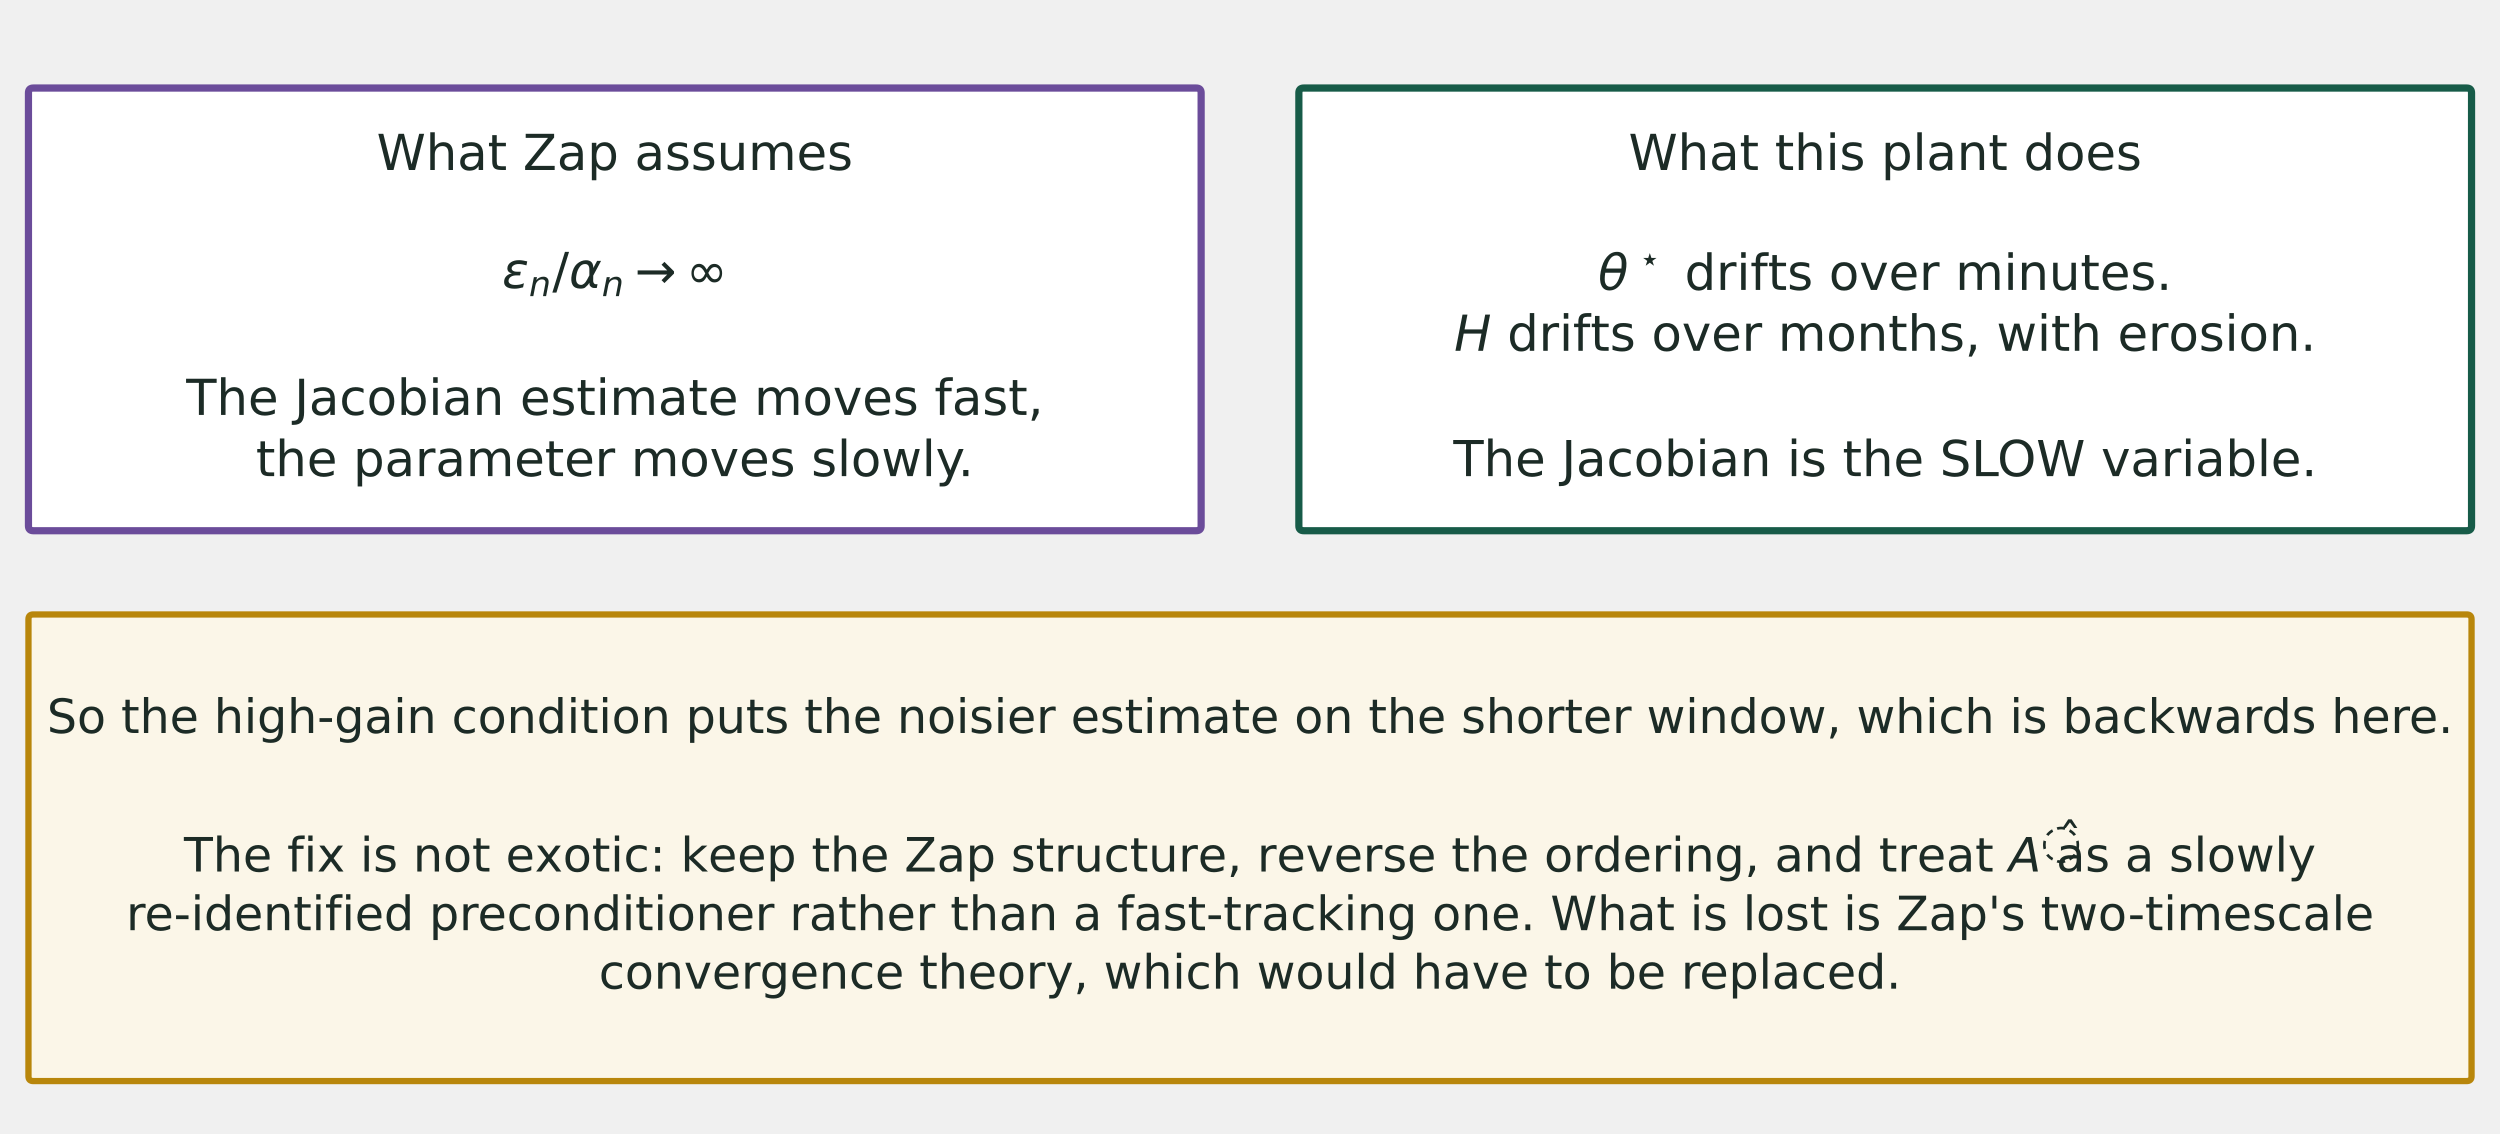
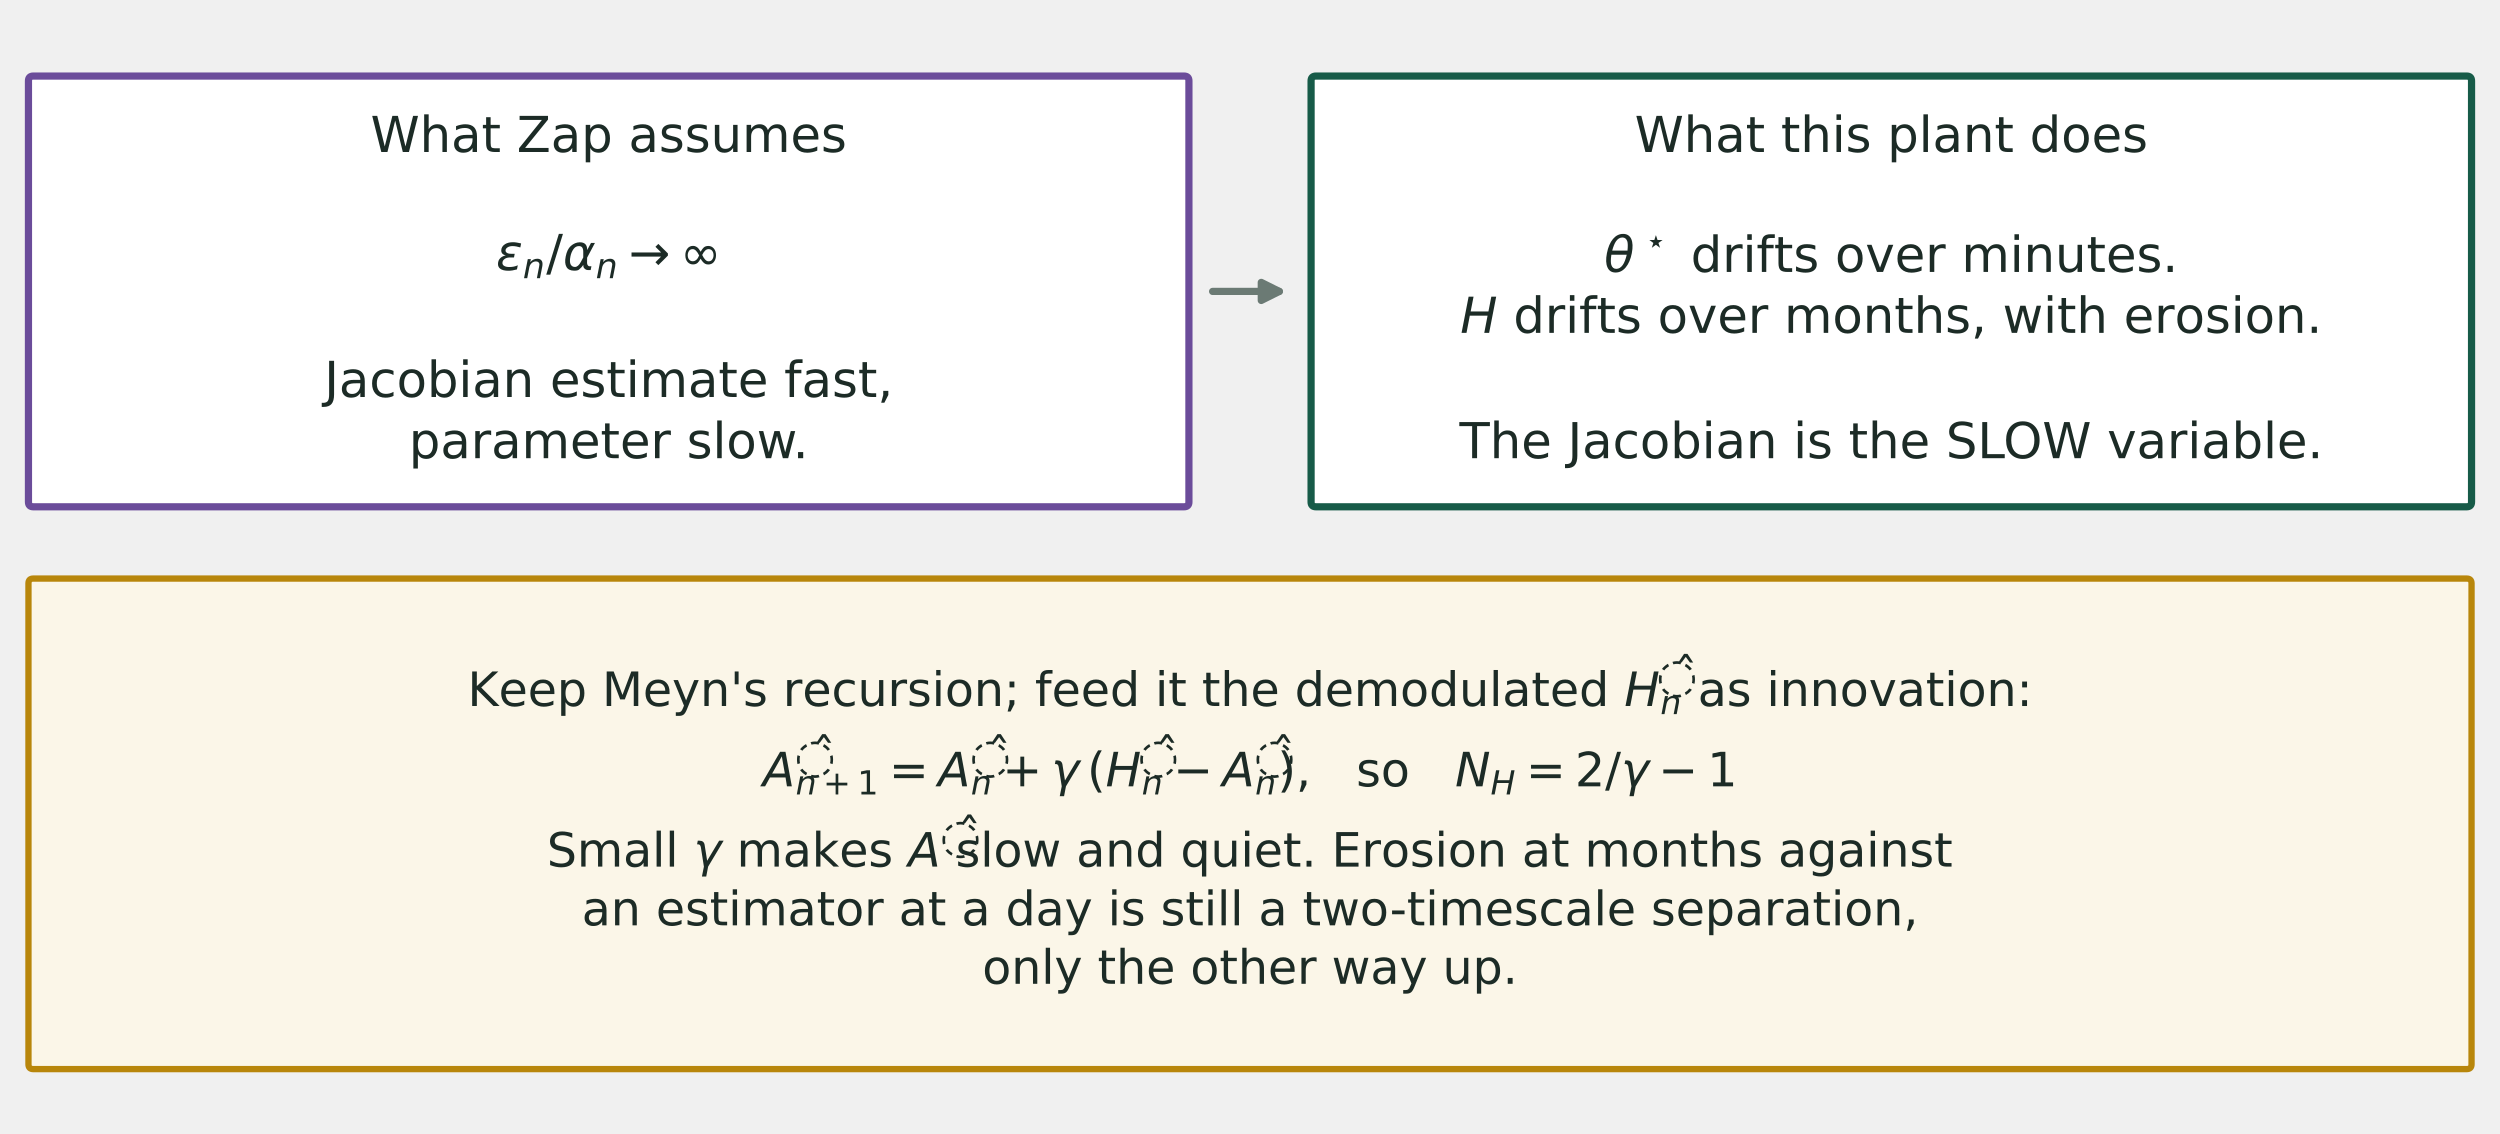
<svg xmlns="http://www.w3.org/2000/svg" width="554.04pt" height="251.136pt" viewBox="0 0 554.04 251.136" version="1.1">
  <defs>
    <style type="text/css">*{stroke-linejoin: round; stroke-linecap: butt}</style>
  </defs>
  <g id="figure_1">
    <g id="patch_1">
      <path d="M 0 251.136  L 554.04 251.136  L 554.04 0  L 0 0  L 0 251.136  z " style="fill: none" />
    </g>
    <g id="axes_1">
      <g id="patch_2">
        <path d="M 3.6 247.536  L 550.44 247.536  L 550.44 3.6  L 3.6 3.6  L 3.6 247.536  z " style="fill: none" />
      </g>
      <g id="matplotlib.axis_1" />
      <g id="matplotlib.axis_2" />
      <g id="patch_3">
-         <path d="M 7.39 117.614  L 265.109 117.614  Q 266.191 117.614 266.191 116.553  L 266.191 20.569  Q 266.191 19.509 265.109 19.509  L 7.39 19.509  Q 6.307 19.509 6.307 20.569  L 6.307 116.553  Q 6.307 117.614 7.39 117.614  z " clip-path="url(#p921b302ff3)" style="fill: #ffffff; stroke: #6b4c9a; stroke-width: 1.6; stroke-linejoin: miter" />
+         <path d="M 7.39 112.311  L 262.402 112.311  Q 263.484 112.311 263.484 111.25  L 263.484 17.918  Q 263.484 16.857 262.402 16.857  L 7.39 16.857  Q 6.307 16.857 6.307 17.918  L 6.307 111.25  Q 6.307 112.311 7.39 112.311  z " clip-path="url(#pa24e6c3c57)" style="fill: #ffffff; stroke: #6b4c9a; stroke-width: 1.6; stroke-linejoin: miter" />
      </g>
      <g id="patch_4">
-         <path d="M 288.931 117.614  L 546.65 117.614  Q 547.733 117.614 547.733 116.553  L 547.733 20.569  Q 547.733 19.509 546.65 19.509  L 288.931 19.509  Q 287.849 19.509 287.849 20.569  L 287.849 116.553  Q 287.849 117.614 288.931 117.614  z " clip-path="url(#p921b302ff3)" style="fill: #ffffff; stroke: #175b48; stroke-width: 1.6; stroke-linejoin: miter" />
+         <path d="M 291.638 112.311  L 546.65 112.311  Q 547.733 112.311 547.733 111.25  L 547.733 17.918  Q 547.733 16.857 546.65 16.857  L 291.638 16.857  Q 290.556 16.857 290.556 17.918  L 290.556 111.25  Q 290.556 112.311 291.638 112.311  z " clip-path="url(#pa24e6c3c57)" style="fill: #ffffff; stroke: #175b48; stroke-width: 1.6; stroke-linejoin: miter" />
      </g>
      <g id="patch_5">
-         <path d="M 7.39 239.582  L 546.65 239.582  Q 547.733 239.582 547.733 238.521  L 547.733 137.235  Q 547.733 136.174 546.65 136.174  L 7.39 136.174  Q 6.307 136.174 6.307 137.235  L 6.307 238.521  Q 6.307 239.582 7.39 239.582  z " clip-path="url(#p921b302ff3)" style="fill: #fbf6e8; stroke: #b8860b; stroke-width: 1.4; stroke-linejoin: miter" />
+         <path d="M 268.735 64.584  Q 277.021 64.584 283.519 64.584  " style="fill: none; stroke: #6b7a74; stroke-width: 1.6; stroke-linecap: round" />
+         <path d="M 279.519 62.584  L 283.519 64.584  L 279.519 66.584  z " style="fill: #6b7a74; stroke: #6b7a74; stroke-width: 1.6; stroke-linecap: round" />
+       </g>
+       <g id="patch_6">
+         <path d="M 7.39 236.93  L 546.65 236.93  Q 547.733 236.93 547.733 235.869  L 547.733 129.28  Q 547.733 128.219 546.65 128.219  L 7.39 128.219  Q 6.307 128.219 6.307 129.28  L 6.307 235.869  Q 6.307 236.93 7.39 236.93  z " clip-path="url(#pa24e6c3c57)" style="fill: #fbf6e8; stroke: #b8860b; stroke-width: 1.4; stroke-linejoin: miter" />
      </g>
      <g id="text_1">
-         <text style="font-size: 11px; font-family: 'Source Sans Pro', 'DejaVu Sans', 'Helvetica', 'Arial', sans-serif; fill: #1c2b26" transform="translate(83.48024 37.66819)">What Zap assumes</text>
-         <text style="font-size: 11px; font-family: 'Source Sans Pro', 'DejaVu Sans', 'Helvetica', 'Arial', sans-serif; fill: #1c2b26" transform="translate(136.2493 51.23953)" />
-         <g style="fill: #1c2b26" transform="translate(111.2793 64.81086)">
+         <text style="font-size: 11px; font-family: 'Source Sans Pro', 'DejaVu Sans', 'Helvetica', 'Arial', sans-serif; fill: #1c2b26" transform="translate(82.12668 33.69097)">What Zap assumes</text>
+         <text style="font-size: 11px; font-family: 'Source Sans Pro', 'DejaVu Sans', 'Helvetica', 'Arial', sans-serif; fill: #1c2b26" transform="translate(134.8957 47.26231)" />
+         <g style="fill: #1c2b26" transform="translate(109.9257 60.83364)">
          <text>
            <tspan x="0" y="-0.984" style="font-style: oblique; font-size: 11px; font-family: 'DejaVu Sans'; fill: #1c2b26">ε</tspan>
            <tspan x="14.833" y="-0.984" style="font-style: oblique; font-size: 11px; font-family: 'DejaVu Sans'; fill: #1c2b26">α</tspan>
            <tspan x="5.946" y="0.82" style="font-style: oblique; font-size: 7.7px; font-family: 'DejaVu Sans'; fill: #1c2b26">n</tspan>
            <tspan x="22.084" y="0.82" style="font-style: oblique; font-size: 7.7px; font-family: 'DejaVu Sans'; fill: #1c2b26">n</tspan>
            <tspan x="11.127" y="-0.984" style="font-size: 11px; font-family: 'DejaVu Sans'; fill: #1c2b26">/</tspan>
            <tspan x="29.408" y="-0.984" style="font-size: 11px; font-family: 'DejaVu Sans'; fill: #1c2b26">→</tspan>
            <tspan x="40.768" y="-0.984" style="font-size: 11px; font-family: 'DejaVu Sans'; fill: #1c2b26">∞</tspan>
          </text>
        </g>
-         <text style="font-size: 11px; font-family: 'Source Sans Pro', 'DejaVu Sans', 'Helvetica', 'Arial', sans-serif; fill: #1c2b26" transform="translate(136.2493 78.3822)" />
-         <text style="font-size: 11px; font-family: 'Source Sans Pro', 'DejaVu Sans', 'Helvetica', 'Arial', sans-serif; fill: #1c2b26" transform="translate(41.26517 91.95353)">The Jacobian estimate moves fast,</text>
-         <text style="font-size: 11px; font-family: 'Source Sans Pro', 'DejaVu Sans', 'Helvetica', 'Arial', sans-serif; fill: #1c2b26" transform="translate(56.71157 105.5249)">the parameter moves slowly.</text>
+         <text style="font-size: 11px; font-family: 'Source Sans Pro', 'DejaVu Sans', 'Helvetica', 'Arial', sans-serif; fill: #1c2b26" transform="translate(134.8957 74.40498)" />
+         <text style="font-size: 11px; font-family: 'Source Sans Pro', 'DejaVu Sans', 'Helvetica', 'Arial', sans-serif; fill: #1c2b26" transform="translate(71.86402 87.97632)">Jacobian estimate fast,</text>
+         <text style="font-size: 11px; font-family: 'Source Sans Pro', 'DejaVu Sans', 'Helvetica', 'Arial', sans-serif; fill: #1c2b26" transform="translate(90.60871 101.5477)">parameter slow.</text>
      </g>
      <g id="text_2">
-         <text style="font-size: 11px; font-family: 'Source Sans Pro', 'DejaVu Sans', 'Helvetica', 'Arial', sans-serif; fill: #1c2b26" transform="translate(360.9233 37.66819)">What this plant does</text>
-         <text style="font-size: 11px; font-family: 'Source Sans Pro', 'DejaVu Sans', 'Helvetica', 'Arial', sans-serif; fill: #1c2b26" transform="translate(417.7907 51.23953)" />
-         <g style="fill: #1c2b26" transform="translate(354.1557 64.81086)">
+         <text style="font-size: 11px; font-family: 'Source Sans Pro', 'DejaVu Sans', 'Helvetica', 'Arial', sans-serif; fill: #1c2b26" transform="translate(362.2768 33.69097)">What this plant does</text>
+         <text style="font-size: 11px; font-family: 'Source Sans Pro', 'DejaVu Sans', 'Helvetica', 'Arial', sans-serif; fill: #1c2b26" transform="translate(419.1443 47.26231)" />
+         <g style="fill: #1c2b26" transform="translate(355.5093 60.83364)">
          <text>
            <tspan x="0" y="-0.562" style="font-style: oblique; font-size: 11px; font-family: 'DejaVu Sans'; fill: #1c2b26">θ</tspan>
            <tspan x="9.06" y="-4.773" style="font-size: 7.7px; font-family: 'DejaVu Sans'; fill: #1c2b26">⋆</tspan>
            <tspan x="15.681" y="-0.562" style="font-size: 11px; font-family: 'DejaVu Sans'; fill: #1c2b26"> </tspan>
            <tspan x="19.178" y="-0.562" style="font-size: 11px; font-family: 'DejaVu Sans'; fill: #1c2b26">d</tspan>
            <tspan x="26.16" y="-0.562" style="font-size: 11px; font-family: 'DejaVu Sans'; fill: #1c2b26">r</tspan>
            <tspan x="30.683" y="-0.562" style="font-size: 11px; font-family: 'DejaVu Sans'; fill: #1c2b26">i</tspan>
            <tspan x="33.739" y="-0.562" style="font-size: 11px; font-family: 'DejaVu Sans'; fill: #1c2b26">f</tspan>
            <tspan x="37.612" y="-0.562" style="font-size: 11px; font-family: 'DejaVu Sans'; fill: #1c2b26">t</tspan>
            <tspan x="41.925" y="-0.562" style="font-size: 11px; font-family: 'DejaVu Sans'; fill: #1c2b26">s</tspan>
            <tspan x="47.656" y="-0.562" style="font-size: 11px; font-family: 'DejaVu Sans'; fill: #1c2b26"> </tspan>
            <tspan x="51.152" y="-0.562" style="font-size: 11px; font-family: 'DejaVu Sans'; fill: #1c2b26">o</tspan>
            <tspan x="57.882" y="-0.562" style="font-size: 11px; font-family: 'DejaVu Sans'; fill: #1c2b26">v</tspan>
            <tspan x="64.392" y="-0.562" style="font-size: 11px; font-family: 'DejaVu Sans'; fill: #1c2b26">e</tspan>
            <tspan x="71.159" y="-0.562" style="font-size: 11px; font-family: 'DejaVu Sans'; fill: #1c2b26">r</tspan>
            <tspan x="75.682" y="-0.562" style="font-size: 11px; font-family: 'DejaVu Sans'; fill: #1c2b26"> </tspan>
            <tspan x="79.178" y="-0.562" style="font-size: 11px; font-family: 'DejaVu Sans'; fill: #1c2b26">m</tspan>
            <tspan x="89.894" y="-0.562" style="font-size: 11px; font-family: 'DejaVu Sans'; fill: #1c2b26">i</tspan>
            <tspan x="92.95" y="-0.562" style="font-size: 11px; font-family: 'DejaVu Sans'; fill: #1c2b26">n</tspan>
            <tspan x="99.922" y="-0.562" style="font-size: 11px; font-family: 'DejaVu Sans'; fill: #1c2b26">u</tspan>
            <tspan x="106.893" y="-0.562" style="font-size: 11px; font-family: 'DejaVu Sans'; fill: #1c2b26">t</tspan>
            <tspan x="111.206" y="-0.562" style="font-size: 11px; font-family: 'DejaVu Sans'; fill: #1c2b26">e</tspan>
            <tspan x="117.974" y="-0.562" style="font-size: 11px; font-family: 'DejaVu Sans'; fill: #1c2b26">s</tspan>
            <tspan x="123.705" y="-0.562" style="font-size: 11px; font-family: 'DejaVu Sans'; fill: #1c2b26">.</tspan>
          </text>
        </g>
-         <g style="fill: #1c2b26" transform="translate(322.2557 78.3822)">
+         <g style="fill: #1c2b26" transform="translate(323.6093 74.40498)">
          <text>
            <tspan x="0" y="-0.641" style="font-style: oblique; font-size: 11px; font-family: 'DejaVu Sans'; fill: #1c2b26">H</tspan>
            <tspan x="8.271" y="-0.641" style="font-size: 11px; font-family: 'DejaVu Sans'; fill: #1c2b26"> </tspan>
            <tspan x="11.768" y="-0.641" style="font-size: 11px; font-family: 'DejaVu Sans'; fill: #1c2b26">d</tspan>
            <tspan x="18.75" y="-0.641" style="font-size: 11px; font-family: 'DejaVu Sans'; fill: #1c2b26">r</tspan>
            <tspan x="23.273" y="-0.641" style="font-size: 11px; font-family: 'DejaVu Sans'; fill: #1c2b26">i</tspan>
            <tspan x="26.329" y="-0.641" style="font-size: 11px; font-family: 'DejaVu Sans'; fill: #1c2b26">f</tspan>
            <tspan x="30.202" y="-0.641" style="font-size: 11px; font-family: 'DejaVu Sans'; fill: #1c2b26">t</tspan>
            <tspan x="34.515" y="-0.641" style="font-size: 11px; font-family: 'DejaVu Sans'; fill: #1c2b26">s</tspan>
            <tspan x="40.246" y="-0.641" style="font-size: 11px; font-family: 'DejaVu Sans'; fill: #1c2b26"> </tspan>
            <tspan x="43.742" y="-0.641" style="font-size: 11px; font-family: 'DejaVu Sans'; fill: #1c2b26">o</tspan>
            <tspan x="50.472" y="-0.641" style="font-size: 11px; font-family: 'DejaVu Sans'; fill: #1c2b26">v</tspan>
            <tspan x="56.982" y="-0.641" style="font-size: 11px; font-family: 'DejaVu Sans'; fill: #1c2b26">e</tspan>
            <tspan x="63.75" y="-0.641" style="font-size: 11px; font-family: 'DejaVu Sans'; fill: #1c2b26">r</tspan>
            <tspan x="68.272" y="-0.641" style="font-size: 11px; font-family: 'DejaVu Sans'; fill: #1c2b26"> </tspan>
            <tspan x="71.769" y="-0.641" style="font-size: 11px; font-family: 'DejaVu Sans'; fill: #1c2b26">m</tspan>
            <tspan x="82.484" y="-0.641" style="font-size: 11px; font-family: 'DejaVu Sans'; fill: #1c2b26">o</tspan>
            <tspan x="89.214" y="-0.641" style="font-size: 11px; font-family: 'DejaVu Sans'; fill: #1c2b26">n</tspan>
            <tspan x="96.186" y="-0.641" style="font-size: 11px; font-family: 'DejaVu Sans'; fill: #1c2b26">t</tspan>
            <tspan x="100.499" y="-0.641" style="font-size: 11px; font-family: 'DejaVu Sans'; fill: #1c2b26">h</tspan>
            <tspan x="107.47" y="-0.641" style="font-size: 11px; font-family: 'DejaVu Sans'; fill: #1c2b26">s</tspan>
            <tspan x="113.201" y="-0.641" style="font-size: 11px; font-family: 'DejaVu Sans'; fill: #1c2b26">,</tspan>
            <tspan x="116.698" y="-0.641" style="font-size: 11px; font-family: 'DejaVu Sans'; fill: #1c2b26"> </tspan>
            <tspan x="120.194" y="-0.641" style="font-size: 11px; font-family: 'DejaVu Sans'; fill: #1c2b26">w</tspan>
            <tspan x="129.191" y="-0.641" style="font-size: 11px; font-family: 'DejaVu Sans'; fill: #1c2b26">i</tspan>
            <tspan x="132.247" y="-0.641" style="font-size: 11px; font-family: 'DejaVu Sans'; fill: #1c2b26">t</tspan>
            <tspan x="136.56" y="-0.641" style="font-size: 11px; font-family: 'DejaVu Sans'; fill: #1c2b26">h</tspan>
            <tspan x="143.532" y="-0.641" style="font-size: 11px; font-family: 'DejaVu Sans'; fill: #1c2b26"> </tspan>
            <tspan x="147.028" y="-0.641" style="font-size: 11px; font-family: 'DejaVu Sans'; fill: #1c2b26">e</tspan>
            <tspan x="153.796" y="-0.641" style="font-size: 11px; font-family: 'DejaVu Sans'; fill: #1c2b26">r</tspan>
            <tspan x="158.318" y="-0.641" style="font-size: 11px; font-family: 'DejaVu Sans'; fill: #1c2b26">o</tspan>
            <tspan x="165.048" y="-0.641" style="font-size: 11px; font-family: 'DejaVu Sans'; fill: #1c2b26">s</tspan>
            <tspan x="170.779" y="-0.641" style="font-size: 11px; font-family: 'DejaVu Sans'; fill: #1c2b26">i</tspan>
            <tspan x="173.835" y="-0.641" style="font-size: 11px; font-family: 'DejaVu Sans'; fill: #1c2b26">o</tspan>
            <tspan x="180.565" y="-0.641" style="font-size: 11px; font-family: 'DejaVu Sans'; fill: #1c2b26">n</tspan>
            <tspan x="187.537" y="-0.641" style="font-size: 11px; font-family: 'DejaVu Sans'; fill: #1c2b26">.</tspan>
          </text>
        </g>
-         <text style="font-size: 11px; font-family: 'Source Sans Pro', 'DejaVu Sans', 'Helvetica', 'Arial', sans-serif; fill: #1c2b26" transform="translate(417.7907 91.95353)" />
-         <text style="font-size: 11px; font-family: 'Source Sans Pro', 'DejaVu Sans', 'Helvetica', 'Arial', sans-serif; fill: #1c2b26" transform="translate(322.083 105.5249)">The Jacobian is the SLOW variable.</text>
+         <text style="font-size: 11px; font-family: 'Source Sans Pro', 'DejaVu Sans', 'Helvetica', 'Arial', sans-serif; fill: #1c2b26" transform="translate(419.1443 87.97632)" />
+         <text style="font-size: 11px; font-family: 'Source Sans Pro', 'DejaVu Sans', 'Helvetica', 'Arial', sans-serif; fill: #1c2b26" transform="translate(323.4365 101.5477)">The Jacobian is the SLOW variable.</text>
      </g>
      <g id="text_3">
-         <text style="font-size: 10.5px; font-family: 'Source Sans Pro', 'DejaVu Sans', 'Helvetica', 'Arial', sans-serif; fill: #1c2b26" transform="translate(10.40449 162.4446)">So the high-gain condition puts the noisier estimate on the shorter window, which is backwards here.</text>
-         <text style="font-size: 10.5px; font-family: 'Source Sans Pro', 'DejaVu Sans', 'Helvetica', 'Arial', sans-serif; fill: #1c2b26" transform="translate(277.02 175.3991)" />
-         <g style="fill: #1c2b26" transform="translate(40.77 193.1753)">
-           <text>
-             <tspan x="0" y="-0.031" style="font-size: 10.5px; font-family: 'DejaVu Sans'; fill: #1c2b26">T</tspan>
-             <tspan x="6.414" y="-0.031" style="font-size: 10.5px; font-family: 'DejaVu Sans'; fill: #1c2b26">h</tspan>
-             <tspan x="13.069" y="-0.031" style="font-size: 10.5px; font-family: 'DejaVu Sans'; fill: #1c2b26">e</tspan>
-             <tspan x="19.529" y="-0.031" style="font-size: 10.5px; font-family: 'DejaVu Sans'; fill: #1c2b26"> </tspan>
-             <tspan x="22.866" y="-0.031" style="font-size: 10.5px; font-family: 'DejaVu Sans'; fill: #1c2b26">f</tspan>
-             <tspan x="26.563" y="-0.031" style="font-size: 10.5px; font-family: 'DejaVu Sans'; fill: #1c2b26">i</tspan>
-             <tspan x="29.48" y="-0.031" style="font-size: 10.5px; font-family: 'DejaVu Sans'; fill: #1c2b26">x</tspan>
-             <tspan x="35.694" y="-0.031" style="font-size: 10.5px; font-family: 'DejaVu Sans'; fill: #1c2b26"> </tspan>
-             <tspan x="39.031" y="-0.031" style="font-size: 10.5px; font-family: 'DejaVu Sans'; fill: #1c2b26">i</tspan>
-             <tspan x="41.949" y="-0.031" style="font-size: 10.5px; font-family: 'DejaVu Sans'; fill: #1c2b26">s</tspan>
-             <tspan x="47.419" y="-0.031" style="font-size: 10.5px; font-family: 'DejaVu Sans'; fill: #1c2b26"> </tspan>
-             <tspan x="50.757" y="-0.031" style="font-size: 10.5px; font-family: 'DejaVu Sans'; fill: #1c2b26">n</tspan>
-             <tspan x="57.412" y="-0.031" style="font-size: 10.5px; font-family: 'DejaVu Sans'; fill: #1c2b26">o</tspan>
-             <tspan x="63.836" y="-0.031" style="font-size: 10.5px; font-family: 'DejaVu Sans'; fill: #1c2b26">t</tspan>
-             <tspan x="67.953" y="-0.031" style="font-size: 10.5px; font-family: 'DejaVu Sans'; fill: #1c2b26"> </tspan>
-             <tspan x="71.29" y="-0.031" style="font-size: 10.5px; font-family: 'DejaVu Sans'; fill: #1c2b26">e</tspan>
-             <tspan x="77.75" y="-0.031" style="font-size: 10.5px; font-family: 'DejaVu Sans'; fill: #1c2b26">x</tspan>
-             <tspan x="83.964" y="-0.031" style="font-size: 10.5px; font-family: 'DejaVu Sans'; fill: #1c2b26">o</tspan>
-             <tspan x="90.388" y="-0.031" style="font-size: 10.5px; font-family: 'DejaVu Sans'; fill: #1c2b26">t</tspan>
-             <tspan x="94.505" y="-0.031" style="font-size: 10.5px; font-family: 'DejaVu Sans'; fill: #1c2b26">i</tspan>
-             <tspan x="97.422" y="-0.031" style="font-size: 10.5px; font-family: 'DejaVu Sans'; fill: #1c2b26">c</tspan>
-             <tspan x="103.195" y="-0.031" style="font-size: 10.5px; font-family: 'DejaVu Sans'; fill: #1c2b26">:</tspan>
-             <tspan x="106.733" y="-0.031" style="font-size: 10.5px; font-family: 'DejaVu Sans'; fill: #1c2b26"> </tspan>
-             <tspan x="110.071" y="-0.031" style="font-size: 10.5px; font-family: 'DejaVu Sans'; fill: #1c2b26">k</tspan>
-             <tspan x="116.151" y="-0.031" style="font-size: 10.5px; font-family: 'DejaVu Sans'; fill: #1c2b26">e</tspan>
-             <tspan x="122.611" y="-0.031" style="font-size: 10.5px; font-family: 'DejaVu Sans'; fill: #1c2b26">e</tspan>
-             <tspan x="129.071" y="-0.031" style="font-size: 10.5px; font-family: 'DejaVu Sans'; fill: #1c2b26">p</tspan>
-             <tspan x="135.736" y="-0.031" style="font-size: 10.5px; font-family: 'DejaVu Sans'; fill: #1c2b26"> </tspan>
-             <tspan x="139.074" y="-0.031" style="font-size: 10.5px; font-family: 'DejaVu Sans'; fill: #1c2b26">t</tspan>
-             <tspan x="143.191" y="-0.031" style="font-size: 10.5px; font-family: 'DejaVu Sans'; fill: #1c2b26">h</tspan>
-             <tspan x="149.845" y="-0.031" style="font-size: 10.5px; font-family: 'DejaVu Sans'; fill: #1c2b26">e</tspan>
-             <tspan x="156.305" y="-0.031" style="font-size: 10.5px; font-family: 'DejaVu Sans'; fill: #1c2b26"> </tspan>
-             <tspan x="159.643" y="-0.031" style="font-size: 10.5px; font-family: 'DejaVu Sans'; fill: #1c2b26">Z</tspan>
-             <tspan x="166.836" y="-0.031" style="font-size: 10.5px; font-family: 'DejaVu Sans'; fill: #1c2b26">a</tspan>
-             <tspan x="173.271" y="-0.031" style="font-size: 10.5px; font-family: 'DejaVu Sans'; fill: #1c2b26">p</tspan>
-             <tspan x="179.936" y="-0.031" style="font-size: 10.5px; font-family: 'DejaVu Sans'; fill: #1c2b26"> </tspan>
-             <tspan x="183.273" y="-0.031" style="font-size: 10.5px; font-family: 'DejaVu Sans'; fill: #1c2b26">s</tspan>
-             <tspan x="188.744" y="-0.031" style="font-size: 10.5px; font-family: 'DejaVu Sans'; fill: #1c2b26">t</tspan>
-             <tspan x="192.861" y="-0.031" style="font-size: 10.5px; font-family: 'DejaVu Sans'; fill: #1c2b26">r</tspan>
-             <tspan x="197.177" y="-0.031" style="font-size: 10.5px; font-family: 'DejaVu Sans'; fill: #1c2b26">u</tspan>
-             <tspan x="203.832" y="-0.031" style="font-size: 10.5px; font-family: 'DejaVu Sans'; fill: #1c2b26">c</tspan>
-             <tspan x="209.605" y="-0.031" style="font-size: 10.5px; font-family: 'DejaVu Sans'; fill: #1c2b26">t</tspan>
-             <tspan x="213.722" y="-0.031" style="font-size: 10.5px; font-family: 'DejaVu Sans'; fill: #1c2b26">u</tspan>
-             <tspan x="220.377" y="-0.031" style="font-size: 10.5px; font-family: 'DejaVu Sans'; fill: #1c2b26">r</tspan>
-             <tspan x="224.694" y="-0.031" style="font-size: 10.5px; font-family: 'DejaVu Sans'; fill: #1c2b26">e</tspan>
-             <tspan x="231.154" y="-0.031" style="font-size: 10.5px; font-family: 'DejaVu Sans'; fill: #1c2b26">,</tspan>
-             <tspan x="234.491" y="-0.031" style="font-size: 10.5px; font-family: 'DejaVu Sans'; fill: #1c2b26"> </tspan>
-             <tspan x="237.829" y="-0.031" style="font-size: 10.5px; font-family: 'DejaVu Sans'; fill: #1c2b26">r</tspan>
-             <tspan x="242.146" y="-0.031" style="font-size: 10.5px; font-family: 'DejaVu Sans'; fill: #1c2b26">e</tspan>
-             <tspan x="248.606" y="-0.031" style="font-size: 10.5px; font-family: 'DejaVu Sans'; fill: #1c2b26">v</tspan>
-             <tspan x="254.82" y="-0.031" style="font-size: 10.5px; font-family: 'DejaVu Sans'; fill: #1c2b26">e</tspan>
-             <tspan x="261.28" y="-0.031" style="font-size: 10.5px; font-family: 'DejaVu Sans'; fill: #1c2b26">r</tspan>
-             <tspan x="265.597" y="-0.031" style="font-size: 10.5px; font-family: 'DejaVu Sans'; fill: #1c2b26">s</tspan>
-             <tspan x="271.067" y="-0.031" style="font-size: 10.5px; font-family: 'DejaVu Sans'; fill: #1c2b26">e</tspan>
-             <tspan x="277.527" y="-0.031" style="font-size: 10.5px; font-family: 'DejaVu Sans'; fill: #1c2b26"> </tspan>
-             <tspan x="280.865" y="-0.031" style="font-size: 10.5px; font-family: 'DejaVu Sans'; fill: #1c2b26">t</tspan>
-             <tspan x="284.982" y="-0.031" style="font-size: 10.5px; font-family: 'DejaVu Sans'; fill: #1c2b26">h</tspan>
-             <tspan x="291.636" y="-0.031" style="font-size: 10.5px; font-family: 'DejaVu Sans'; fill: #1c2b26">e</tspan>
-             <tspan x="298.096" y="-0.031" style="font-size: 10.5px; font-family: 'DejaVu Sans'; fill: #1c2b26"> </tspan>
-             <tspan x="301.434" y="-0.031" style="font-size: 10.5px; font-family: 'DejaVu Sans'; fill: #1c2b26">o</tspan>
-             <tspan x="307.858" y="-0.031" style="font-size: 10.5px; font-family: 'DejaVu Sans'; fill: #1c2b26">r</tspan>
-             <tspan x="312.175" y="-0.031" style="font-size: 10.5px; font-family: 'DejaVu Sans'; fill: #1c2b26">d</tspan>
-             <tspan x="318.84" y="-0.031" style="font-size: 10.5px; font-family: 'DejaVu Sans'; fill: #1c2b26">e</tspan>
-             <tspan x="325.3" y="-0.031" style="font-size: 10.5px; font-family: 'DejaVu Sans'; fill: #1c2b26">r</tspan>
-             <tspan x="329.617" y="-0.031" style="font-size: 10.5px; font-family: 'DejaVu Sans'; fill: #1c2b26">i</tspan>
-             <tspan x="332.534" y="-0.031" style="font-size: 10.5px; font-family: 'DejaVu Sans'; fill: #1c2b26">n</tspan>
-             <tspan x="339.189" y="-0.031" style="font-size: 10.5px; font-family: 'DejaVu Sans'; fill: #1c2b26">g</tspan>
-             <tspan x="345.854" y="-0.031" style="font-size: 10.5px; font-family: 'DejaVu Sans'; fill: #1c2b26">,</tspan>
-             <tspan x="349.192" y="-0.031" style="font-size: 10.5px; font-family: 'DejaVu Sans'; fill: #1c2b26"> </tspan>
-             <tspan x="352.529" y="-0.031" style="font-size: 10.5px; font-family: 'DejaVu Sans'; fill: #1c2b26">a</tspan>
-             <tspan x="358.964" y="-0.031" style="font-size: 10.5px; font-family: 'DejaVu Sans'; fill: #1c2b26">n</tspan>
-             <tspan x="365.618" y="-0.031" style="font-size: 10.5px; font-family: 'DejaVu Sans'; fill: #1c2b26">d</tspan>
-             <tspan x="372.283" y="-0.031" style="font-size: 10.5px; font-family: 'DejaVu Sans'; fill: #1c2b26"> </tspan>
-             <tspan x="375.621" y="-0.031" style="font-size: 10.5px; font-family: 'DejaVu Sans'; fill: #1c2b26">t</tspan>
-             <tspan x="379.738" y="-0.031" style="font-size: 10.5px; font-family: 'DejaVu Sans'; fill: #1c2b26">r</tspan>
-             <tspan x="384.055" y="-0.031" style="font-size: 10.5px; font-family: 'DejaVu Sans'; fill: #1c2b26">e</tspan>
-             <tspan x="390.515" y="-0.031" style="font-size: 10.5px; font-family: 'DejaVu Sans'; fill: #1c2b26">a</tspan>
-             <tspan x="396.949" y="-0.031" style="font-size: 10.5px; font-family: 'DejaVu Sans'; fill: #1c2b26">t</tspan>
-             <tspan x="401.066" y="-0.031" style="font-size: 10.5px; font-family: 'DejaVu Sans'; fill: #1c2b26"> </tspan>
-             <tspan x="411.423" y="-3.203" style="font-size: 10.5px; font-family: 'DejaVu Sans'; fill: #1c2b26">̂</tspan>
-             <tspan x="411.587" y="-0.031" style="font-size: 10.5px; font-family: 'DejaVu Sans'; fill: #1c2b26"> </tspan>
-             <tspan x="414.924" y="-0.031" style="font-size: 10.5px; font-family: 'DejaVu Sans'; fill: #1c2b26">a</tspan>
-             <tspan x="421.359" y="-0.031" style="font-size: 10.5px; font-family: 'DejaVu Sans'; fill: #1c2b26">s</tspan>
-             <tspan x="426.829" y="-0.031" style="font-size: 10.5px; font-family: 'DejaVu Sans'; fill: #1c2b26"> </tspan>
-             <tspan x="430.167" y="-0.031" style="font-size: 10.5px; font-family: 'DejaVu Sans'; fill: #1c2b26">a</tspan>
-             <tspan x="436.601" y="-0.031" style="font-size: 10.5px; font-family: 'DejaVu Sans'; fill: #1c2b26"> </tspan>
-             <tspan x="439.939" y="-0.031" style="font-size: 10.5px; font-family: 'DejaVu Sans'; fill: #1c2b26">s</tspan>
-             <tspan x="445.409" y="-0.031" style="font-size: 10.5px; font-family: 'DejaVu Sans'; fill: #1c2b26">l</tspan>
-             <tspan x="448.326" y="-0.031" style="font-size: 10.5px; font-family: 'DejaVu Sans'; fill: #1c2b26">o</tspan>
-             <tspan x="454.75" y="-0.031" style="font-size: 10.5px; font-family: 'DejaVu Sans'; fill: #1c2b26">w</tspan>
-             <tspan x="463.338" y="-0.031" style="font-size: 10.5px; font-family: 'DejaVu Sans'; fill: #1c2b26">l</tspan>
-             <tspan x="466.255" y="-0.031" style="font-size: 10.5px; font-family: 'DejaVu Sans'; fill: #1c2b26">y</tspan>
-             <tspan x="404.404" y="-0.031" style="font-style: oblique; font-size: 10.5px; font-family: 'DejaVu Sans'; fill: #1c2b26">A</tspan>
-           </text>
-         </g>
-         <text style="font-size: 10.5px; font-family: 'Source Sans Pro', 'DejaVu Sans', 'Helvetica', 'Arial', sans-serif; fill: #1c2b26" transform="translate(27.95098 206.1511)">re-identified preconditioner rather than a fast-tracking one. What is lost is Zap's two-timescale</text>
-         <text style="font-size: 10.5px; font-family: 'Source Sans Pro', 'DejaVu Sans', 'Helvetica', 'Arial', sans-serif; fill: #1c2b26" transform="translate(132.709 219.1055)">convergence theory, which would have to be replaced.</text>
+         <g style="fill: #1c2b26" transform="translate(103.6125 156.4953)">
+           <text>
+             <tspan x="0" y="-0.031" style="font-size: 10.5px; font-family: 'DejaVu Sans'; fill: #1c2b26">K</tspan>
+             <tspan x="6.885" y="-0.031" style="font-size: 10.5px; font-family: 'DejaVu Sans'; fill: #1c2b26">e</tspan>
+             <tspan x="13.345" y="-0.031" style="font-size: 10.5px; font-family: 'DejaVu Sans'; fill: #1c2b26">e</tspan>
+             <tspan x="19.805" y="-0.031" style="font-size: 10.5px; font-family: 'DejaVu Sans'; fill: #1c2b26">p</tspan>
+             <tspan x="26.47" y="-0.031" style="font-size: 10.5px; font-family: 'DejaVu Sans'; fill: #1c2b26"> </tspan>
+             <tspan x="29.808" y="-0.031" style="font-size: 10.5px; font-family: 'DejaVu Sans'; fill: #1c2b26">M</tspan>
+             <tspan x="38.867" y="-0.031" style="font-size: 10.5px; font-family: 'DejaVu Sans'; fill: #1c2b26">e</tspan>
+             <tspan x="45.327" y="-0.031" style="font-size: 10.5px; font-family: 'DejaVu Sans'; fill: #1c2b26">y</tspan>
+             <tspan x="51.541" y="-0.031" style="font-size: 10.5px; font-family: 'DejaVu Sans'; fill: #1c2b26">n</tspan>
+             <tspan x="58.196" y="-0.031" style="font-size: 10.5px; font-family: 'DejaVu Sans'; fill: #1c2b26">'</tspan>
+             <tspan x="61.083" y="-0.031" style="font-size: 10.5px; font-family: 'DejaVu Sans'; fill: #1c2b26">s</tspan>
+             <tspan x="66.553" y="-0.031" style="font-size: 10.5px; font-family: 'DejaVu Sans'; fill: #1c2b26"> </tspan>
+             <tspan x="69.891" y="-0.031" style="font-size: 10.5px; font-family: 'DejaVu Sans'; fill: #1c2b26">r</tspan>
+             <tspan x="74.208" y="-0.031" style="font-size: 10.5px; font-family: 'DejaVu Sans'; fill: #1c2b26">e</tspan>
+             <tspan x="80.667" y="-0.031" style="font-size: 10.5px; font-family: 'DejaVu Sans'; fill: #1c2b26">c</tspan>
+             <tspan x="86.44" y="-0.031" style="font-size: 10.5px; font-family: 'DejaVu Sans'; fill: #1c2b26">u</tspan>
+             <tspan x="93.095" y="-0.031" style="font-size: 10.5px; font-family: 'DejaVu Sans'; fill: #1c2b26">r</tspan>
+             <tspan x="97.412" y="-0.031" style="font-size: 10.5px; font-family: 'DejaVu Sans'; fill: #1c2b26">s</tspan>
+             <tspan x="102.883" y="-0.031" style="font-size: 10.5px; font-family: 'DejaVu Sans'; fill: #1c2b26">i</tspan>
+             <tspan x="105.8" y="-0.031" style="font-size: 10.5px; font-family: 'DejaVu Sans'; fill: #1c2b26">o</tspan>
+             <tspan x="112.224" y="-0.031" style="font-size: 10.5px; font-family: 'DejaVu Sans'; fill: #1c2b26">n</tspan>
+             <tspan x="118.879" y="-0.031" style="font-size: 10.5px; font-family: 'DejaVu Sans'; fill: #1c2b26">;</tspan>
+             <tspan x="122.416" y="-0.031" style="font-size: 10.5px; font-family: 'DejaVu Sans'; fill: #1c2b26"> </tspan>
+             <tspan x="125.754" y="-0.031" style="font-size: 10.5px; font-family: 'DejaVu Sans'; fill: #1c2b26">f</tspan>
+             <tspan x="129.45" y="-0.031" style="font-size: 10.5px; font-family: 'DejaVu Sans'; fill: #1c2b26">e</tspan>
+             <tspan x="135.91" y="-0.031" style="font-size: 10.5px; font-family: 'DejaVu Sans'; fill: #1c2b26">e</tspan>
+             <tspan x="142.37" y="-0.031" style="font-size: 10.5px; font-family: 'DejaVu Sans'; fill: #1c2b26">d</tspan>
+             <tspan x="149.035" y="-0.031" style="font-size: 10.5px; font-family: 'DejaVu Sans'; fill: #1c2b26"> </tspan>
+             <tspan x="152.373" y="-0.031" style="font-size: 10.5px; font-family: 'DejaVu Sans'; fill: #1c2b26">i</tspan>
+             <tspan x="155.29" y="-0.031" style="font-size: 10.5px; font-family: 'DejaVu Sans'; fill: #1c2b26">t</tspan>
+             <tspan x="159.407" y="-0.031" style="font-size: 10.5px; font-family: 'DejaVu Sans'; fill: #1c2b26"> </tspan>
+             <tspan x="162.745" y="-0.031" style="font-size: 10.5px; font-family: 'DejaVu Sans'; fill: #1c2b26">t</tspan>
+             <tspan x="166.862" y="-0.031" style="font-size: 10.5px; font-family: 'DejaVu Sans'; fill: #1c2b26">h</tspan>
+             <tspan x="173.517" y="-0.031" style="font-size: 10.5px; font-family: 'DejaVu Sans'; fill: #1c2b26">e</tspan>
+             <tspan x="179.977" y="-0.031" style="font-size: 10.5px; font-family: 'DejaVu Sans'; fill: #1c2b26"> </tspan>
+             <tspan x="183.314" y="-0.031" style="font-size: 10.5px; font-family: 'DejaVu Sans'; fill: #1c2b26">d</tspan>
+             <tspan x="189.979" y="-0.031" style="font-size: 10.5px; font-family: 'DejaVu Sans'; fill: #1c2b26">e</tspan>
+             <tspan x="196.439" y="-0.031" style="font-size: 10.5px; font-family: 'DejaVu Sans'; fill: #1c2b26">m</tspan>
+             <tspan x="206.667" y="-0.031" style="font-size: 10.5px; font-family: 'DejaVu Sans'; fill: #1c2b26">o</tspan>
+             <tspan x="213.092" y="-0.031" style="font-size: 10.5px; font-family: 'DejaVu Sans'; fill: #1c2b26">d</tspan>
+             <tspan x="219.757" y="-0.031" style="font-size: 10.5px; font-family: 'DejaVu Sans'; fill: #1c2b26">u</tspan>
+             <tspan x="226.411" y="-0.031" style="font-size: 10.5px; font-family: 'DejaVu Sans'; fill: #1c2b26">l</tspan>
+             <tspan x="229.329" y="-0.031" style="font-size: 10.5px; font-family: 'DejaVu Sans'; fill: #1c2b26">a</tspan>
+             <tspan x="235.763" y="-0.031" style="font-size: 10.5px; font-family: 'DejaVu Sans'; fill: #1c2b26">t</tspan>
+             <tspan x="239.88" y="-0.031" style="font-size: 10.5px; font-family: 'DejaVu Sans'; fill: #1c2b26">e</tspan>
+             <tspan x="246.34" y="-0.031" style="font-size: 10.5px; font-family: 'DejaVu Sans'; fill: #1c2b26">d</tspan>
+             <tspan x="253.005" y="-0.031" style="font-size: 10.5px; font-family: 'DejaVu Sans'; fill: #1c2b26"> </tspan>
+             <tspan x="263.44" y="-3.203" style="font-size: 10.5px; font-family: 'DejaVu Sans'; fill: #1c2b26">̂</tspan>
+             <tspan x="269.302" y="-0.031" style="font-size: 10.5px; font-family: 'DejaVu Sans'; fill: #1c2b26"> </tspan>
+             <tspan x="272.64" y="-0.031" style="font-size: 10.5px; font-family: 'DejaVu Sans'; fill: #1c2b26">a</tspan>
+             <tspan x="279.074" y="-0.031" style="font-size: 10.5px; font-family: 'DejaVu Sans'; fill: #1c2b26">s</tspan>
+             <tspan x="284.545" y="-0.031" style="font-size: 10.5px; font-family: 'DejaVu Sans'; fill: #1c2b26"> </tspan>
+             <tspan x="287.883" y="-0.031" style="font-size: 10.5px; font-family: 'DejaVu Sans'; fill: #1c2b26">i</tspan>
+             <tspan x="290.8" y="-0.031" style="font-size: 10.5px; font-family: 'DejaVu Sans'; fill: #1c2b26">n</tspan>
+             <tspan x="297.455" y="-0.031" style="font-size: 10.5px; font-family: 'DejaVu Sans'; fill: #1c2b26">n</tspan>
+             <tspan x="304.109" y="-0.031" style="font-size: 10.5px; font-family: 'DejaVu Sans'; fill: #1c2b26">o</tspan>
+             <tspan x="310.533" y="-0.031" style="font-size: 10.5px; font-family: 'DejaVu Sans'; fill: #1c2b26">v</tspan>
+             <tspan x="316.747" y="-0.031" style="font-size: 10.5px; font-family: 'DejaVu Sans'; fill: #1c2b26">a</tspan>
+             <tspan x="323.182" y="-0.031" style="font-size: 10.5px; font-family: 'DejaVu Sans'; fill: #1c2b26">t</tspan>
+             <tspan x="327.299" y="-0.031" style="font-size: 10.5px; font-family: 'DejaVu Sans'; fill: #1c2b26">i</tspan>
+             <tspan x="330.216" y="-0.031" style="font-size: 10.5px; font-family: 'DejaVu Sans'; fill: #1c2b26">o</tspan>
+             <tspan x="336.64" y="-0.031" style="font-size: 10.5px; font-family: 'DejaVu Sans'; fill: #1c2b26">n</tspan>
+             <tspan x="343.295" y="-0.031" style="font-size: 10.5px; font-family: 'DejaVu Sans'; fill: #1c2b26">:</tspan>
+             <tspan x="256.343" y="-0.031" style="font-style: oblique; font-size: 10.5px; font-family: 'DejaVu Sans'; fill: #1c2b26">H</tspan>
+             <tspan x="264.343" y="1.773" style="font-style: oblique; font-size: 7.35px; font-family: 'DejaVu Sans'; fill: #1c2b26">n</tspan>
+           </text>
+         </g>
+         <g style="fill: #1c2b26" transform="translate(169.0275 174.2928)">
+           <text>
+             <tspan x="7.02" y="-3.203" style="font-size: 10.5px; font-family: 'DejaVu Sans'; fill: #1c2b26">̂</tspan>
+             <tspan x="27.992" y="-0.031" style="font-size: 10.5px; font-family: 'DejaVu Sans'; fill: #1c2b26">=</tspan>
+             <tspan x="45.855" y="-3.203" style="font-size: 10.5px; font-family: 'DejaVu Sans'; fill: #1c2b26">̂</tspan>
+             <tspan x="53.128" y="-0.031" style="font-size: 10.5px; font-family: 'DejaVu Sans'; fill: #1c2b26">+</tspan>
+             <tspan x="71.89" y="-0.031" style="font-size: 10.5px; font-family: 'DejaVu Sans'; fill: #1c2b26">(</tspan>
+             <tspan x="83.084" y="-3.203" style="font-size: 10.5px; font-family: 'DejaVu Sans'; fill: #1c2b26">̂</tspan>
+             <tspan x="90.992" y="-0.031" style="font-size: 10.5px; font-family: 'DejaVu Sans'; fill: #1c2b26">−</tspan>
+             <tspan x="108.855" y="-3.203" style="font-size: 10.5px; font-family: 'DejaVu Sans'; fill: #1c2b26">̂</tspan>
+             <tspan x="114.083" y="-0.031" style="font-size: 10.5px; font-family: 'DejaVu Sans'; fill: #1c2b26">)</tspan>
+             <tspan x="118.179" y="-0.031" style="font-size: 10.5px; font-family: 'DejaVu Sans'; fill: #1c2b26">,</tspan>
+             <tspan x="121.517" y="-0.031" style="font-size: 10.5px; font-family: 'DejaVu Sans'; fill: #1c2b26"> </tspan>
+             <tspan x="124.855" y="-0.031" style="font-size: 10.5px; font-family: 'DejaVu Sans'; fill: #1c2b26"> </tspan>
+             <tspan x="128.192" y="-0.031" style="font-size: 10.5px; font-family: 'DejaVu Sans'; fill: #1c2b26"> </tspan>
+             <tspan x="131.53" y="-0.031" style="font-size: 10.5px; font-family: 'DejaVu Sans'; fill: #1c2b26">s</tspan>
+             <tspan x="137" y="-0.031" style="font-size: 10.5px; font-family: 'DejaVu Sans'; fill: #1c2b26">o</tspan>
+             <tspan x="143.424" y="-0.031" style="font-size: 10.5px; font-family: 'DejaVu Sans'; fill: #1c2b26"> </tspan>
+             <tspan x="146.762" y="-0.031" style="font-size: 10.5px; font-family: 'DejaVu Sans'; fill: #1c2b26"> </tspan>
+             <tspan x="150.1" y="-0.031" style="font-size: 10.5px; font-family: 'DejaVu Sans'; fill: #1c2b26"> </tspan>
+             <tspan x="169.165" y="-0.031" style="font-size: 10.5px; font-family: 'DejaVu Sans'; fill: #1c2b26">=</tspan>
+             <tspan x="180.009" y="-0.031" style="font-size: 10.5px; font-family: 'DejaVu Sans'; fill: #1c2b26">2</tspan>
+             <tspan x="186.689" y="-0.031" style="font-size: 10.5px; font-family: 'DejaVu Sans'; fill: #1c2b26">/</tspan>
+             <tspan x="198.486" y="-0.031" style="font-size: 10.5px; font-family: 'DejaVu Sans'; fill: #1c2b26">−</tspan>
+             <tspan x="209.33" y="-0.031" style="font-size: 10.5px; font-family: 'DejaVu Sans'; fill: #1c2b26">1</tspan>
+             <tspan x="0" y="-0.031" style="font-style: oblique; font-size: 10.5px; font-family: 'DejaVu Sans'; fill: #1c2b26">A</tspan>
+             <tspan x="38.835" y="-0.031" style="font-style: oblique; font-size: 10.5px; font-family: 'DejaVu Sans'; fill: #1c2b26">A</tspan>
+             <tspan x="63.972" y="-0.031" style="font-style: oblique; font-size: 10.5px; font-family: 'DejaVu Sans'; fill: #1c2b26">γ</tspan>
+             <tspan x="75.987" y="-0.031" style="font-style: oblique; font-size: 10.5px; font-family: 'DejaVu Sans'; fill: #1c2b26">H</tspan>
+             <tspan x="101.836" y="-0.031" style="font-style: oblique; font-size: 10.5px; font-family: 'DejaVu Sans'; fill: #1c2b26">A</tspan>
+             <tspan x="153.437" y="-0.031" style="font-style: oblique; font-size: 10.5px; font-family: 'DejaVu Sans'; fill: #1c2b26">N</tspan>
+             <tspan x="190.227" y="-0.031" style="font-style: oblique; font-size: 10.5px; font-family: 'DejaVu Sans'; fill: #1c2b26">γ</tspan>
+             <tspan x="7.288" y="1.773" style="font-style: oblique; font-size: 7.35px; font-family: 'DejaVu Sans'; fill: #1c2b26">n</tspan>
+             <tspan x="46.123" y="1.773" style="font-style: oblique; font-size: 7.35px; font-family: 'DejaVu Sans'; fill: #1c2b26">n</tspan>
+             <tspan x="83.987" y="1.773" style="font-style: oblique; font-size: 7.35px; font-family: 'DejaVu Sans'; fill: #1c2b26">n</tspan>
+             <tspan x="109.124" y="1.773" style="font-style: oblique; font-size: 7.35px; font-family: 'DejaVu Sans'; fill: #1c2b26">n</tspan>
+             <tspan x="161.292" y="1.773" style="font-style: oblique; font-size: 7.35px; font-family: 'DejaVu Sans'; fill: #1c2b26">H</tspan>
+             <tspan x="13.378" y="1.773" style="font-size: 7.35px; font-family: 'DejaVu Sans'; fill: #1c2b26">+</tspan>
+             <tspan x="20.969" y="1.773" style="font-size: 7.35px; font-family: 'DejaVu Sans'; fill: #1c2b26">1</tspan>
+           </text>
+         </g>
+         <g style="fill: #1c2b26" transform="translate(121.2 192.0903)">
+           <text>
+             <tspan x="0" y="-0.031" style="font-size: 10.5px; font-family: 'DejaVu Sans'; fill: #1c2b26">S</tspan>
+             <tspan x="6.665" y="-0.031" style="font-size: 10.5px; font-family: 'DejaVu Sans'; fill: #1c2b26">m</tspan>
+             <tspan x="16.893" y="-0.031" style="font-size: 10.5px; font-family: 'DejaVu Sans'; fill: #1c2b26">a</tspan>
+             <tspan x="23.328" y="-0.031" style="font-size: 10.5px; font-family: 'DejaVu Sans'; fill: #1c2b26">l</tspan>
+             <tspan x="26.245" y="-0.031" style="font-size: 10.5px; font-family: 'DejaVu Sans'; fill: #1c2b26">l</tspan>
+             <tspan x="29.162" y="-0.031" style="font-size: 10.5px; font-family: 'DejaVu Sans'; fill: #1c2b26"> </tspan>
+             <tspan x="38.714" y="-0.031" style="font-size: 10.5px; font-family: 'DejaVu Sans'; fill: #1c2b26"> </tspan>
+             <tspan x="42.051" y="-0.031" style="font-size: 10.5px; font-family: 'DejaVu Sans'; fill: #1c2b26">m</tspan>
+             <tspan x="52.28" y="-0.031" style="font-size: 10.5px; font-family: 'DejaVu Sans'; fill: #1c2b26">a</tspan>
+             <tspan x="58.714" y="-0.031" style="font-size: 10.5px; font-family: 'DejaVu Sans'; fill: #1c2b26">k</tspan>
+             <tspan x="64.794" y="-0.031" style="font-size: 10.5px; font-family: 'DejaVu Sans'; fill: #1c2b26">e</tspan>
+             <tspan x="71.254" y="-0.031" style="font-size: 10.5px; font-family: 'DejaVu Sans'; fill: #1c2b26">s</tspan>
+             <tspan x="76.725" y="-0.031" style="font-size: 10.5px; font-family: 'DejaVu Sans'; fill: #1c2b26"> </tspan>
+             <tspan x="87.082" y="-3.203" style="font-size: 10.5px; font-family: 'DejaVu Sans'; fill: #1c2b26">̂</tspan>
+             <tspan x="87.245" y="-0.031" style="font-size: 10.5px; font-family: 'DejaVu Sans'; fill: #1c2b26"> </tspan>
+             <tspan x="90.583" y="-0.031" style="font-size: 10.5px; font-family: 'DejaVu Sans'; fill: #1c2b26">s</tspan>
+             <tspan x="96.053" y="-0.031" style="font-size: 10.5px; font-family: 'DejaVu Sans'; fill: #1c2b26">l</tspan>
+             <tspan x="98.971" y="-0.031" style="font-size: 10.5px; font-family: 'DejaVu Sans'; fill: #1c2b26">o</tspan>
+             <tspan x="105.395" y="-0.031" style="font-size: 10.5px; font-family: 'DejaVu Sans'; fill: #1c2b26">w</tspan>
+             <tspan x="113.982" y="-0.031" style="font-size: 10.5px; font-family: 'DejaVu Sans'; fill: #1c2b26"> </tspan>
+             <tspan x="117.32" y="-0.031" style="font-size: 10.5px; font-family: 'DejaVu Sans'; fill: #1c2b26">a</tspan>
+             <tspan x="123.754" y="-0.031" style="font-size: 10.5px; font-family: 'DejaVu Sans'; fill: #1c2b26">n</tspan>
+             <tspan x="130.409" y="-0.031" style="font-size: 10.5px; font-family: 'DejaVu Sans'; fill: #1c2b26">d</tspan>
+             <tspan x="137.074" y="-0.031" style="font-size: 10.5px; font-family: 'DejaVu Sans'; fill: #1c2b26"> </tspan>
+             <tspan x="140.412" y="-0.031" style="font-size: 10.5px; font-family: 'DejaVu Sans'; fill: #1c2b26">q</tspan>
+             <tspan x="147.077" y="-0.031" style="font-size: 10.5px; font-family: 'DejaVu Sans'; fill: #1c2b26">u</tspan>
+             <tspan x="153.732" y="-0.031" style="font-size: 10.5px; font-family: 'DejaVu Sans'; fill: #1c2b26">i</tspan>
+             <tspan x="156.649" y="-0.031" style="font-size: 10.5px; font-family: 'DejaVu Sans'; fill: #1c2b26">e</tspan>
+             <tspan x="163.109" y="-0.031" style="font-size: 10.5px; font-family: 'DejaVu Sans'; fill: #1c2b26">t</tspan>
+             <tspan x="167.226" y="-0.031" style="font-size: 10.5px; font-family: 'DejaVu Sans'; fill: #1c2b26">.</tspan>
+             <tspan x="170.563" y="-0.031" style="font-size: 10.5px; font-family: 'DejaVu Sans'; fill: #1c2b26"> </tspan>
+             <tspan x="173.901" y="-0.031" style="font-size: 10.5px; font-family: 'DejaVu Sans'; fill: #1c2b26">E</tspan>
+             <tspan x="180.535" y="-0.031" style="font-size: 10.5px; font-family: 'DejaVu Sans'; fill: #1c2b26">r</tspan>
+             <tspan x="184.852" y="-0.031" style="font-size: 10.5px; font-family: 'DejaVu Sans'; fill: #1c2b26">o</tspan>
+             <tspan x="191.276" y="-0.031" style="font-size: 10.5px; font-family: 'DejaVu Sans'; fill: #1c2b26">s</tspan>
+             <tspan x="196.747" y="-0.031" style="font-size: 10.5px; font-family: 'DejaVu Sans'; fill: #1c2b26">i</tspan>
+             <tspan x="199.664" y="-0.031" style="font-size: 10.5px; font-family: 'DejaVu Sans'; fill: #1c2b26">o</tspan>
+             <tspan x="206.088" y="-0.031" style="font-size: 10.5px; font-family: 'DejaVu Sans'; fill: #1c2b26">n</tspan>
+             <tspan x="212.743" y="-0.031" style="font-size: 10.5px; font-family: 'DejaVu Sans'; fill: #1c2b26"> </tspan>
+             <tspan x="216.081" y="-0.031" style="font-size: 10.5px; font-family: 'DejaVu Sans'; fill: #1c2b26">a</tspan>
+             <tspan x="222.515" y="-0.031" style="font-size: 10.5px; font-family: 'DejaVu Sans'; fill: #1c2b26">t</tspan>
+             <tspan x="226.632" y="-0.031" style="font-size: 10.5px; font-family: 'DejaVu Sans'; fill: #1c2b26"> </tspan>
+             <tspan x="229.969" y="-0.031" style="font-size: 10.5px; font-family: 'DejaVu Sans'; fill: #1c2b26">m</tspan>
+             <tspan x="240.198" y="-0.031" style="font-size: 10.5px; font-family: 'DejaVu Sans'; fill: #1c2b26">o</tspan>
+             <tspan x="246.622" y="-0.031" style="font-size: 10.5px; font-family: 'DejaVu Sans'; fill: #1c2b26">n</tspan>
+             <tspan x="253.277" y="-0.031" style="font-size: 10.5px; font-family: 'DejaVu Sans'; fill: #1c2b26">t</tspan>
+             <tspan x="257.394" y="-0.031" style="font-size: 10.5px; font-family: 'DejaVu Sans'; fill: #1c2b26">h</tspan>
+             <tspan x="264.048" y="-0.031" style="font-size: 10.5px; font-family: 'DejaVu Sans'; fill: #1c2b26">s</tspan>
+             <tspan x="269.519" y="-0.031" style="font-size: 10.5px; font-family: 'DejaVu Sans'; fill: #1c2b26"> </tspan>
+             <tspan x="272.856" y="-0.031" style="font-size: 10.5px; font-family: 'DejaVu Sans'; fill: #1c2b26">a</tspan>
+             <tspan x="279.291" y="-0.031" style="font-size: 10.5px; font-family: 'DejaVu Sans'; fill: #1c2b26">g</tspan>
+             <tspan x="285.956" y="-0.031" style="font-size: 10.5px; font-family: 'DejaVu Sans'; fill: #1c2b26">a</tspan>
+             <tspan x="292.39" y="-0.031" style="font-size: 10.5px; font-family: 'DejaVu Sans'; fill: #1c2b26">i</tspan>
+             <tspan x="295.307" y="-0.031" style="font-size: 10.5px; font-family: 'DejaVu Sans'; fill: #1c2b26">n</tspan>
+             <tspan x="301.962" y="-0.031" style="font-size: 10.5px; font-family: 'DejaVu Sans'; fill: #1c2b26">s</tspan>
+             <tspan x="307.433" y="-0.031" style="font-size: 10.5px; font-family: 'DejaVu Sans'; fill: #1c2b26">t</tspan>
+             <tspan x="32.5" y="-0.031" style="font-style: oblique; font-size: 10.5px; font-family: 'DejaVu Sans'; fill: #1c2b26">γ</tspan>
+             <tspan x="80.062" y="-0.031" style="font-style: oblique; font-size: 10.5px; font-family: 'DejaVu Sans'; fill: #1c2b26">A</tspan>
+           </text>
+         </g>
+         <text style="font-size: 10.5px; font-family: 'Source Sans Pro', 'DejaVu Sans', 'Helvetica', 'Arial', sans-serif; fill: #1c2b26" transform="translate(128.9265 205.0661)">an estimator at a day is still a two-timescale separation,</text>
+         <text style="font-size: 10.5px; font-family: 'Source Sans Pro', 'DejaVu Sans', 'Helvetica', 'Arial', sans-serif; fill: #1c2b26" transform="translate(217.6917 218.0206)">only the other way up.</text>
      </g>
    </g>
  </g>
  <defs>
-     <clipPath id="p921b302ff3">
+     <clipPath id="pa24e6c3c57">
      <rect x="3.6" y="3.6" width="546.84" height="243.936" />
    </clipPath>
  </defs>
</svg>
